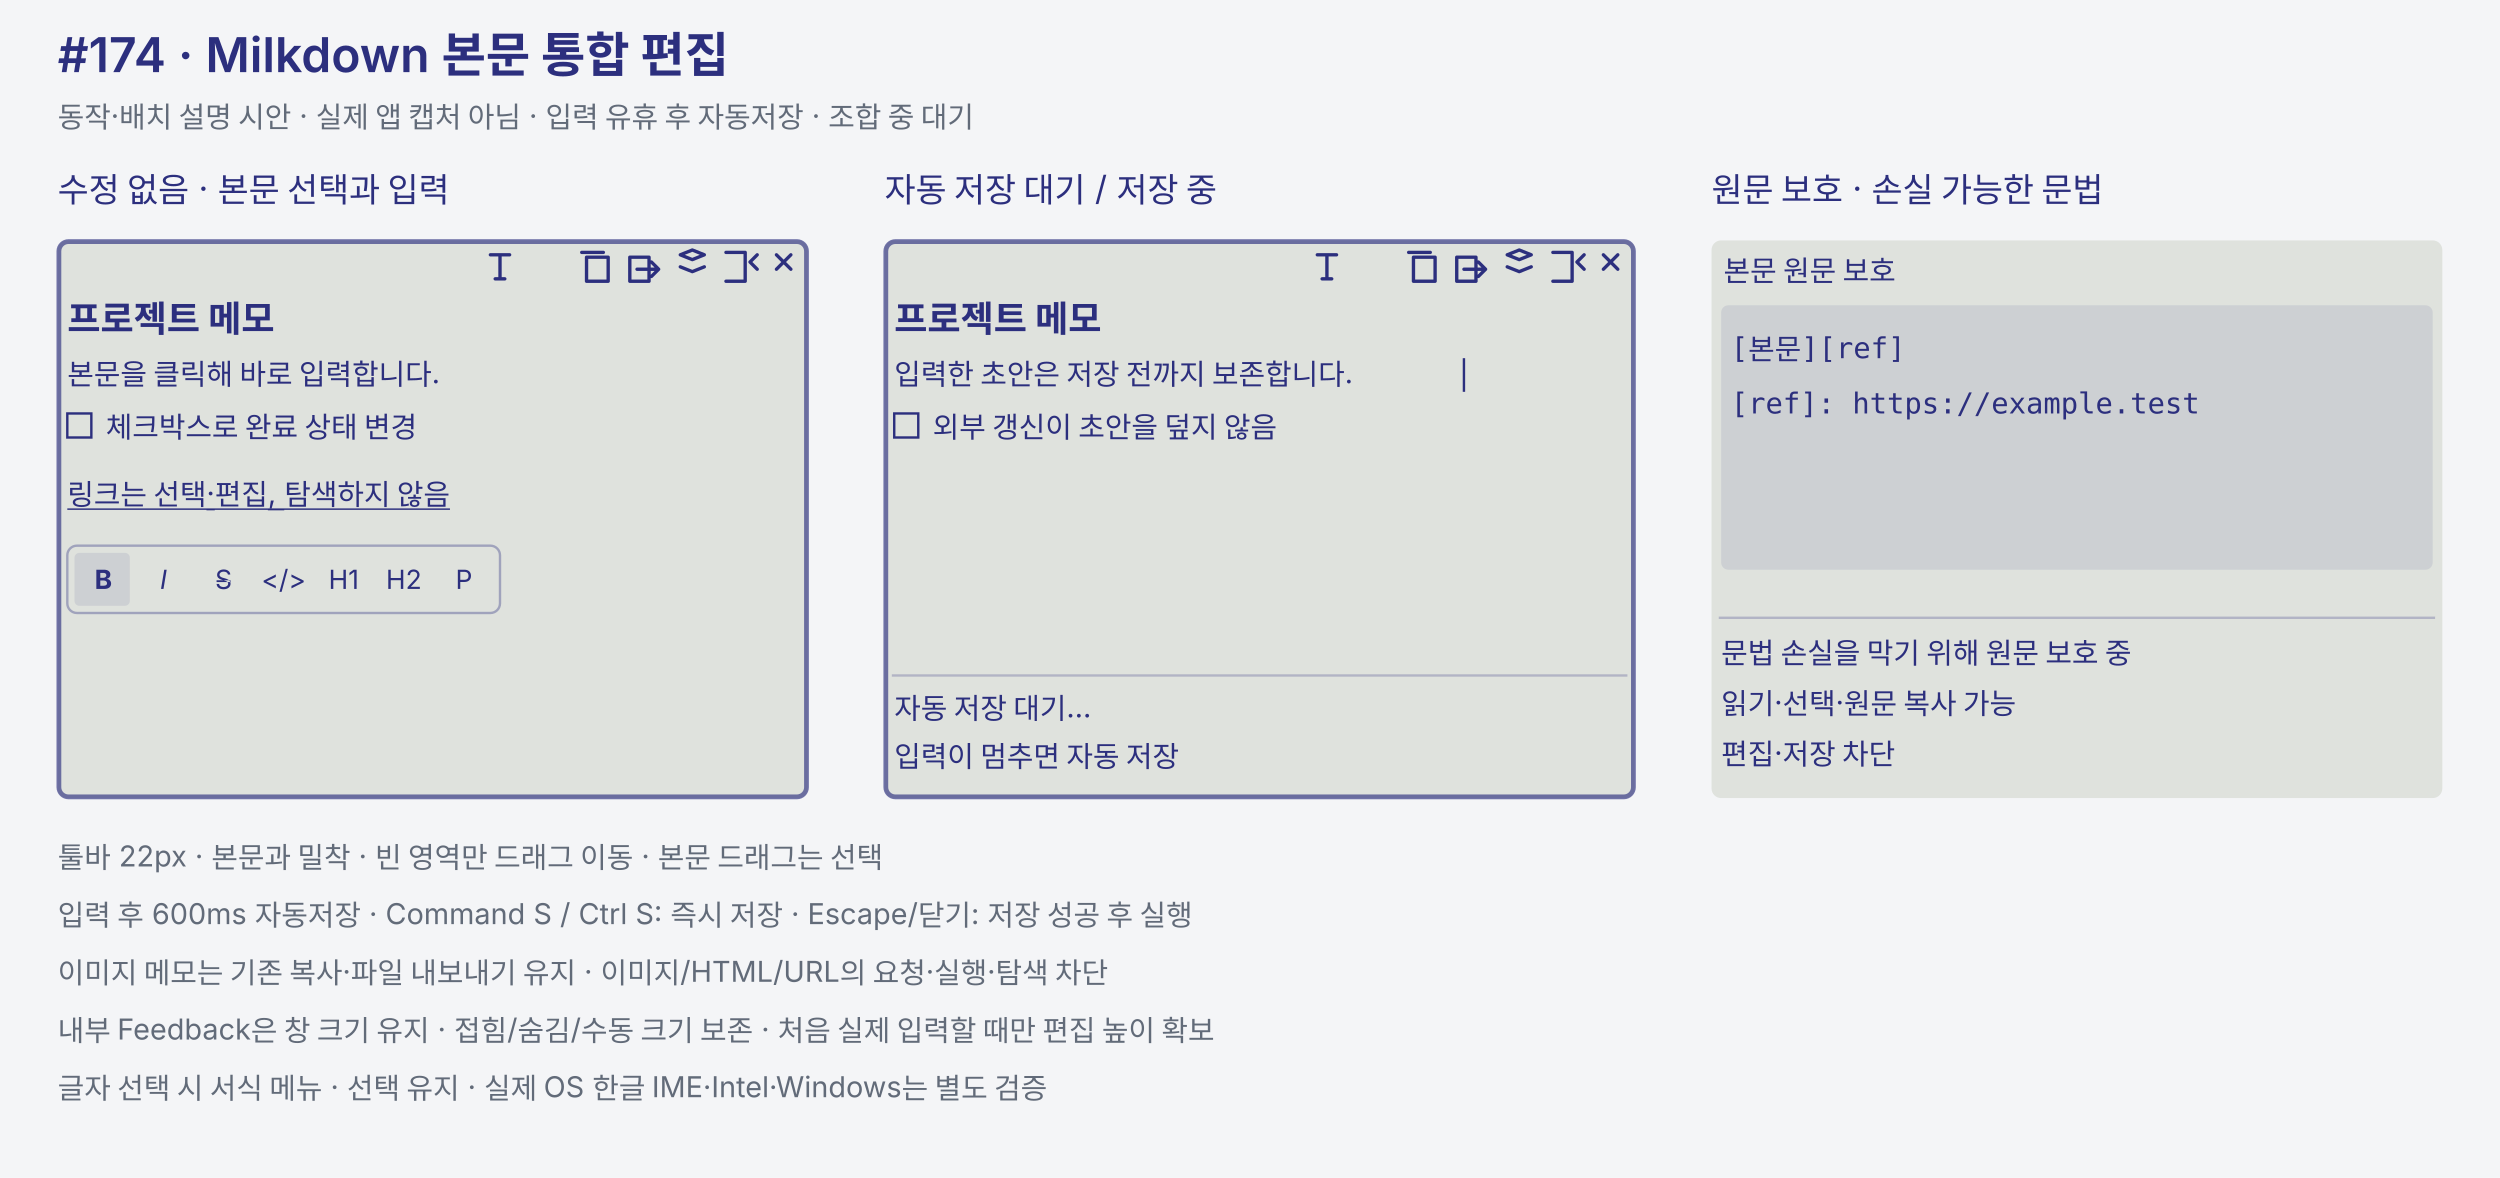
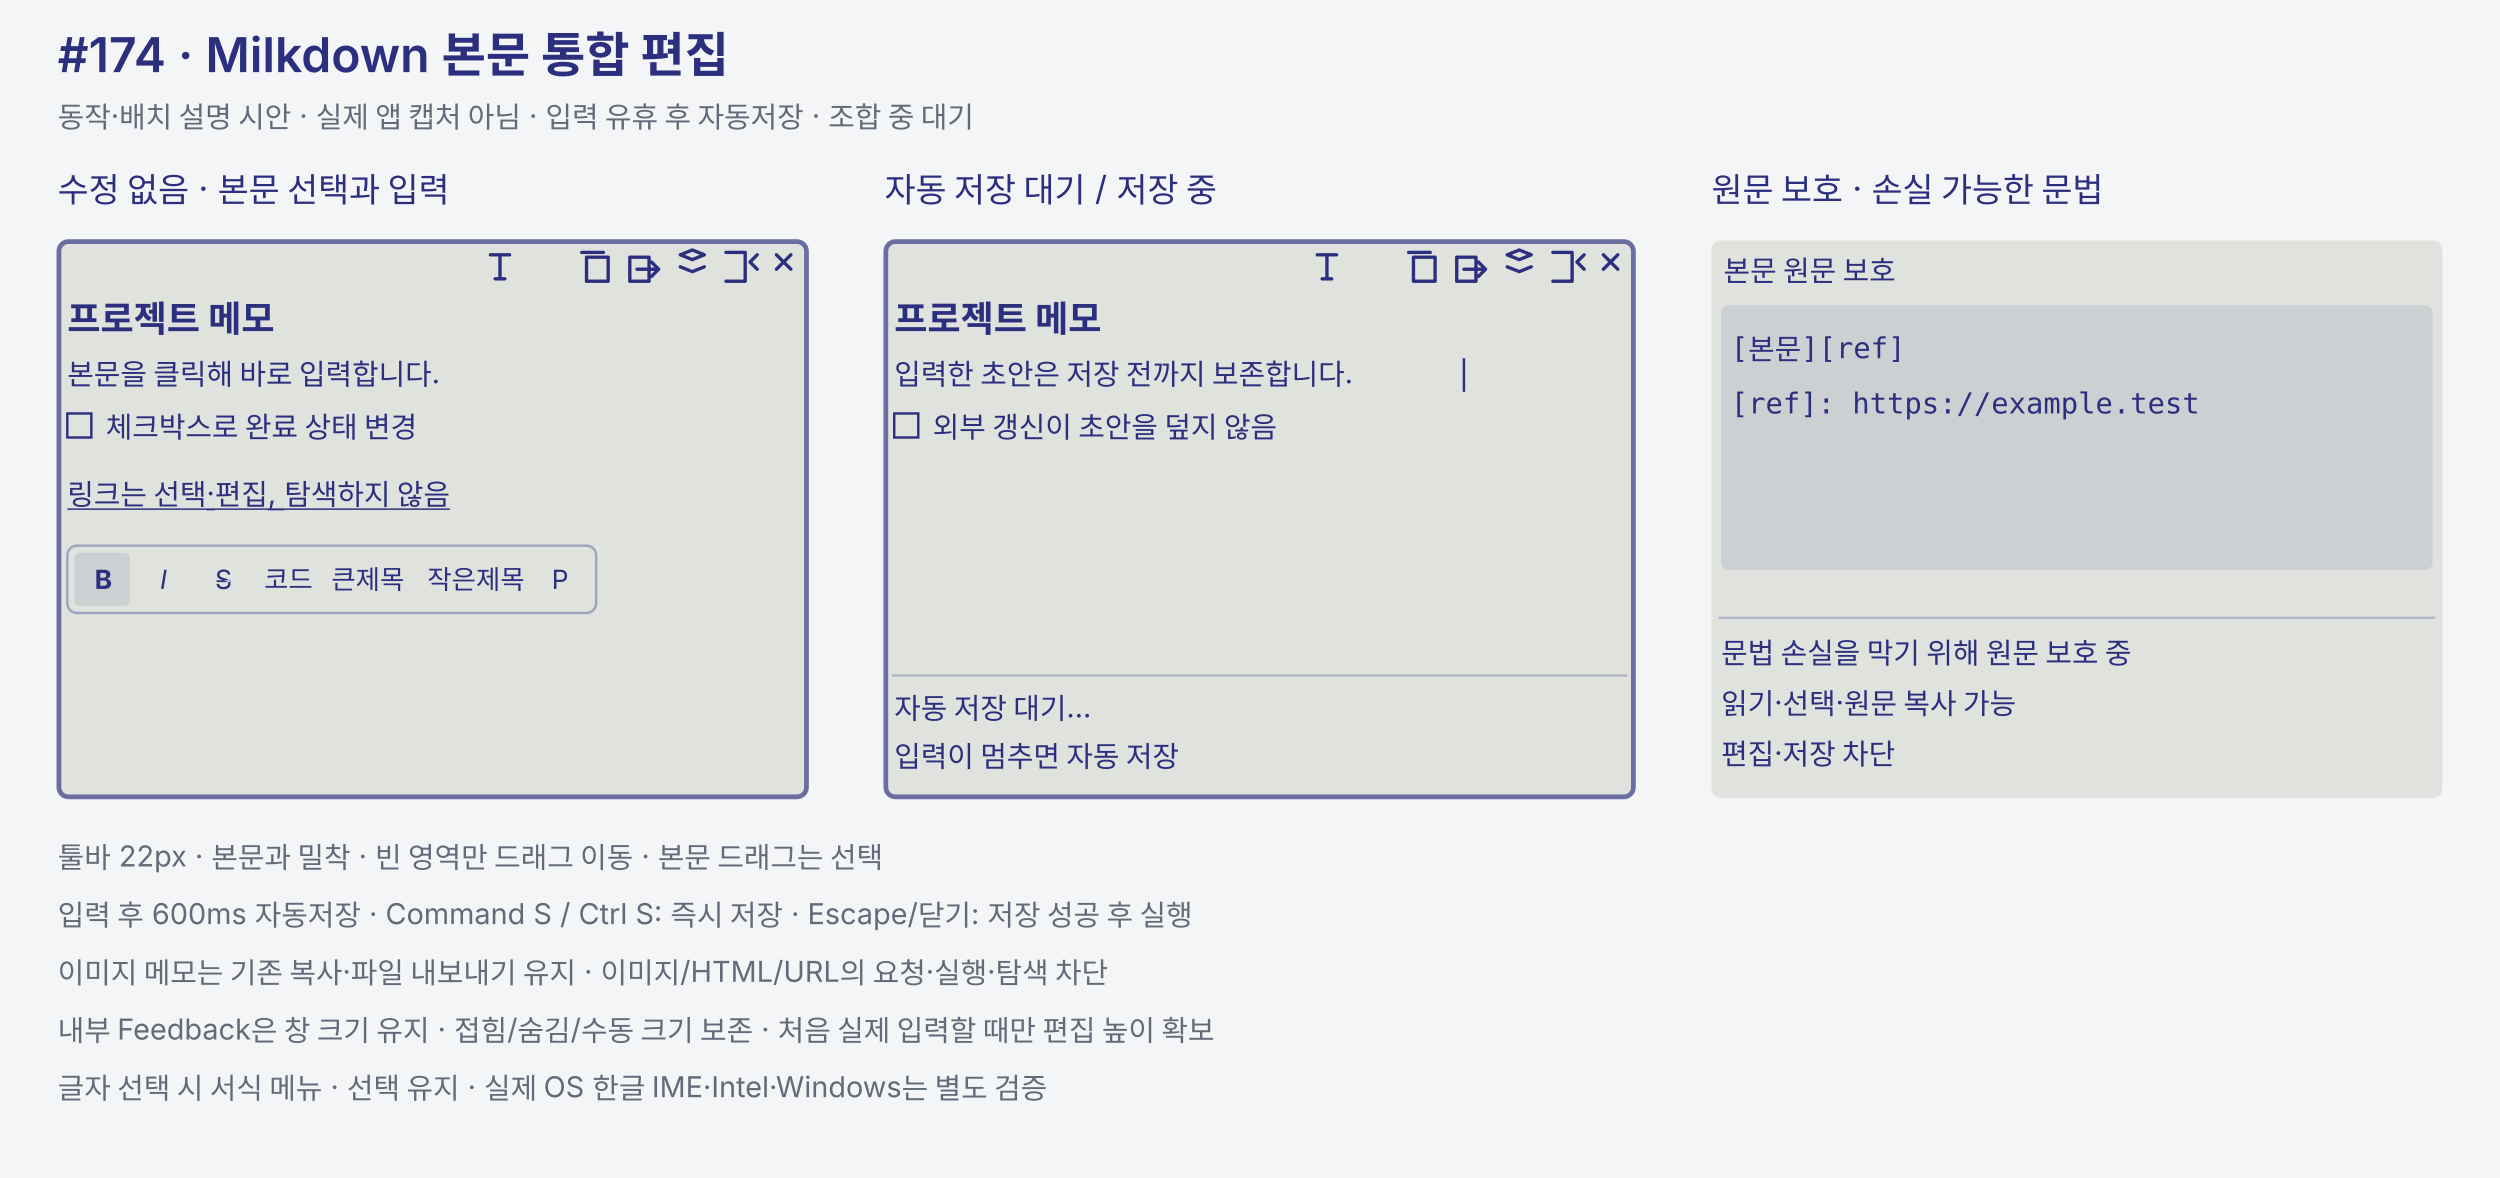
<svg xmlns="http://www.w3.org/2000/svg" width="1040" height="490" viewBox="0 0 1040 490">
  <rect width="1040" height="490" fill="#f4f5f7" />
  <g font-family="-apple-system,Apple SD Gothic Neo,sans-serif" fill="#2c2f7e">
    <text x="24" y="30" font-size="20" font-weight="600">#174 · Milkdown 본문 통합 편집</text>
    <text x="24" y="53" font-size="12" fill="#626b79">동작·배치 설명 시안 · 실제 앱 캡처 아님 · 입력 유휴 후 자동저장 · 조합 중 대기</text>
    <text x="24" y="84" font-size="14">수정 없음 · 본문 선택과 입력</text>
    <text x="368" y="84" font-size="14">자동 저장 대기 / 저장 중</text>
    <text x="712" y="84" font-size="14">원문 보호 · 손실 가능한 문법</text>
  </g>
  <defs>
    <g id="chrome" fill="none" stroke="#2c2f7e" stroke-width="1.4" stroke-linecap="round" stroke-linejoin="round">
      <path d="M184 6v10m-4-10h8m-6 10h4" />
      <path d="M220 7h9v10h-9zM218 5h9" />
      <path d="M238 7h8v10h-8zM241 12h9m-3-3 3 3-3 3" />
      <path d="m259 6 5-2 5 2-5 2zM259 11l5 2 5-2" />
      <path d="M278 5h8v12h-8M291 6l-3 3 3 3M299 6l6 6m0-6-6 6" />
    </g>
  </defs>
  <g transform="translate(24 100)">
    <rect width="312" height="232" rx="4" fill="#dfe2dd" />
    <use href="#chrome" />
    <g fill="#2c2f7e" font-family="-apple-system,Apple SD Gothic Neo,sans-serif" font-size="12">
      <text x="4" y="38" font-size="15" font-weight="600">프로젝트 메모</text>
      <text x="4" y="60">본문을 클릭해 바로 입력합니다.</text>
      <rect x="4" y="72" width="10" height="10" fill="none" stroke="#2c2f7e" />
      <text x="20" y="82">체크박스로 완료 상태 변경</text>
      <text x="4" y="110" text-decoration="underline">링크는 선택·편집, 탐색하지 않음</text>
    </g>
    <g transform="translate(4 127)">
-       <rect width="180" height="28" rx="4" fill="#dfe2dd" stroke="#a0a3bc" />
+       <rect width="220" height="28" rx="4" fill="#dfe2dd" stroke="#a0a3bc" />
      <rect x="3" y="3" width="23" height="22" rx="2" fill="#cdd0d3" />
      <g fill="#2c2f7e" font-size="11" font-family="-apple-system,Apple SD Gothic Neo,sans-serif" text-anchor="middle">
        <text x="15" y="18" font-weight="700">B</text>
        <text x="40" y="18" font-style="italic">I</text>
        <text x="65" y="18" text-decoration="line-through">S</text>
-         <text x="90" y="18">&lt;/&gt;</text>
-         <text x="115" y="18">H1</text>
-         <text x="140" y="18">H2</text>
-         <text x="165" y="18">P</text>
+         <text x="92" y="18">코드</text>
+         <text x="125" y="18">큰제목</text>
+         <text x="170" y="18">작은제목</text>
+         <text x="205" y="18">P</text>
      </g>
    </g>
    <rect x=".5" y=".5" width="311" height="231" rx="4" fill="none" stroke="#2c2f7e" stroke-opacity=".65" stroke-width="2" />
  </g>
  <g transform="translate(368 100)">
    <rect width="312" height="232" rx="4" fill="#dfe2dd" />
    <use href="#chrome" />
    <g fill="#2c2f7e" font-family="-apple-system,Apple SD Gothic Neo,sans-serif" font-size="12">
      <text x="4" y="38" font-size="15" font-weight="600">프로젝트 메모</text>
      <text x="4" y="60">입력한 초안은 저장 전까지 보존합니다.</text>
      <path d="M241 49v14" stroke="#2c2f7e" />
      <rect x="4" y="72" width="10" height="10" fill="none" stroke="#2c2f7e" />
      <text x="20" y="82">외부 갱신이 초안을 덮지 않음</text>
      <path d="M3 181h306" stroke="#2c2f7e" stroke-opacity=".25" />
      <text x="4" y="199">자동 저장 대기…</text>
      <text x="4" y="219">입력이 멈추면 자동 저장</text>
    </g>
    <rect x=".5" y=".5" width="311" height="231" rx="4" fill="none" stroke="#2c2f7e" stroke-opacity=".65" stroke-width="2" />
  </g>
  <g transform="translate(712 100)">
    <rect width="304" height="232" rx="4" fill="#dfe2dd" />
    <g fill="#2c2f7e" font-family="-apple-system,Apple SD Gothic Neo,sans-serif" font-size="12">
      <text x="5" y="17">본문 원문 보호</text>
      <rect x="4" y="27" width="296" height="110" rx="3" fill="#cdd0d3" />
      <text x="8" y="49" font-family="monospace">[본문][ref]</text>
      <text x="8" y="72" font-family="monospace">[ref]: https://example.test</text>
      <path d="M3 157h298" stroke="#2c2f7e" stroke-opacity=".25" />
      <text x="4" y="176">문법 손실을 막기 위해 원문 보호 중</text>
      <text x="4" y="197">읽기·선택·원문 복사 가능</text>
      <text x="4" y="218">편집·저장 차단</text>
    </g>
  </g>
  <g font-family="-apple-system,Apple SD Gothic Neo,sans-serif" fill="#626b79" font-size="12">
    <text x="24" y="361">툴바 22px · 본문과 밀착 · 빈 영역만 드래그 이동 · 본문 드래그는 선택</text>
    <text x="24" y="385">입력 후 600ms 자동저장 · Command S / Ctrl S: 즉시 저장 · Escape/닫기: 저장 성공 후 실행</text>
    <text x="24" y="409">이미지 메모는 기존 복사·파일 내보내기 유지 · 이미지/HTML/URL의 요청·실행·탐색 차단</text>
    <text x="24" y="433">내부 Feedback은 창 크기 유지 · 접힘/숨김/수동 크기 보존 · 처음 실제 입력할 때만 편집 높이 확보</text>
    <text x="24" y="457">글자 선택 시 서식 메뉴 · 선택 유지 · 실제 OS 한글 IME·Intel·Windows는 별도 검증</text>
  </g>
</svg>
